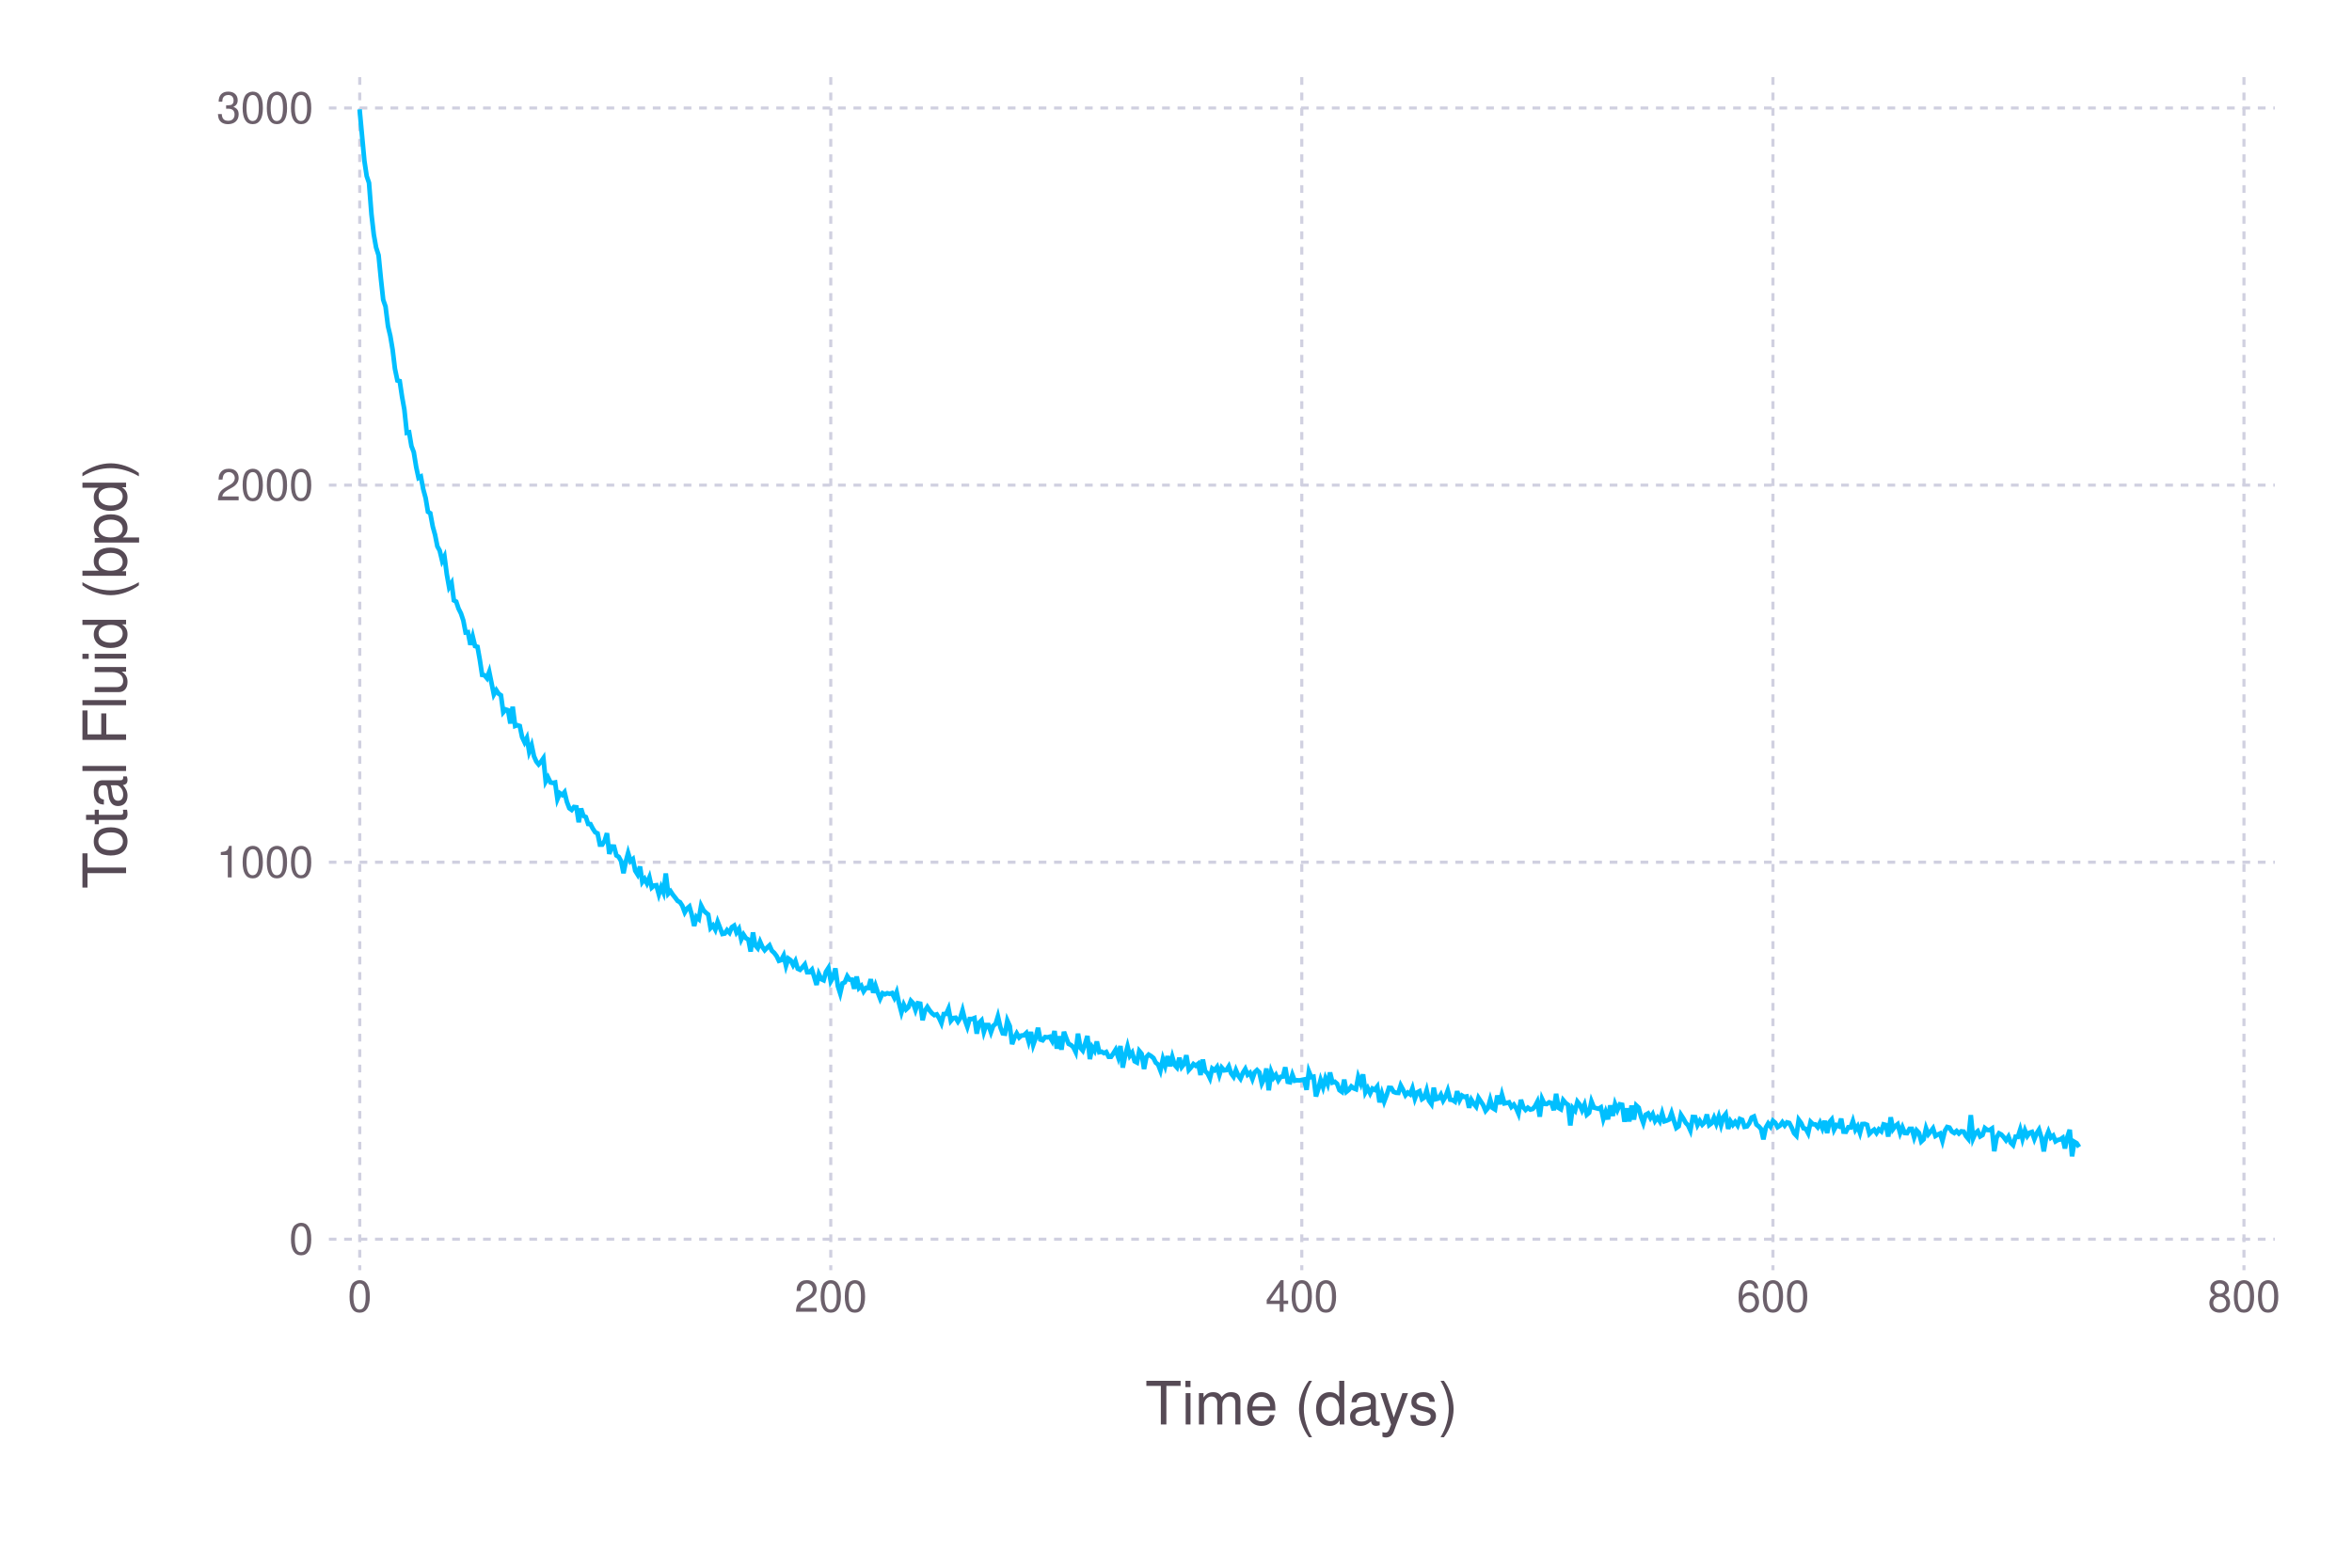
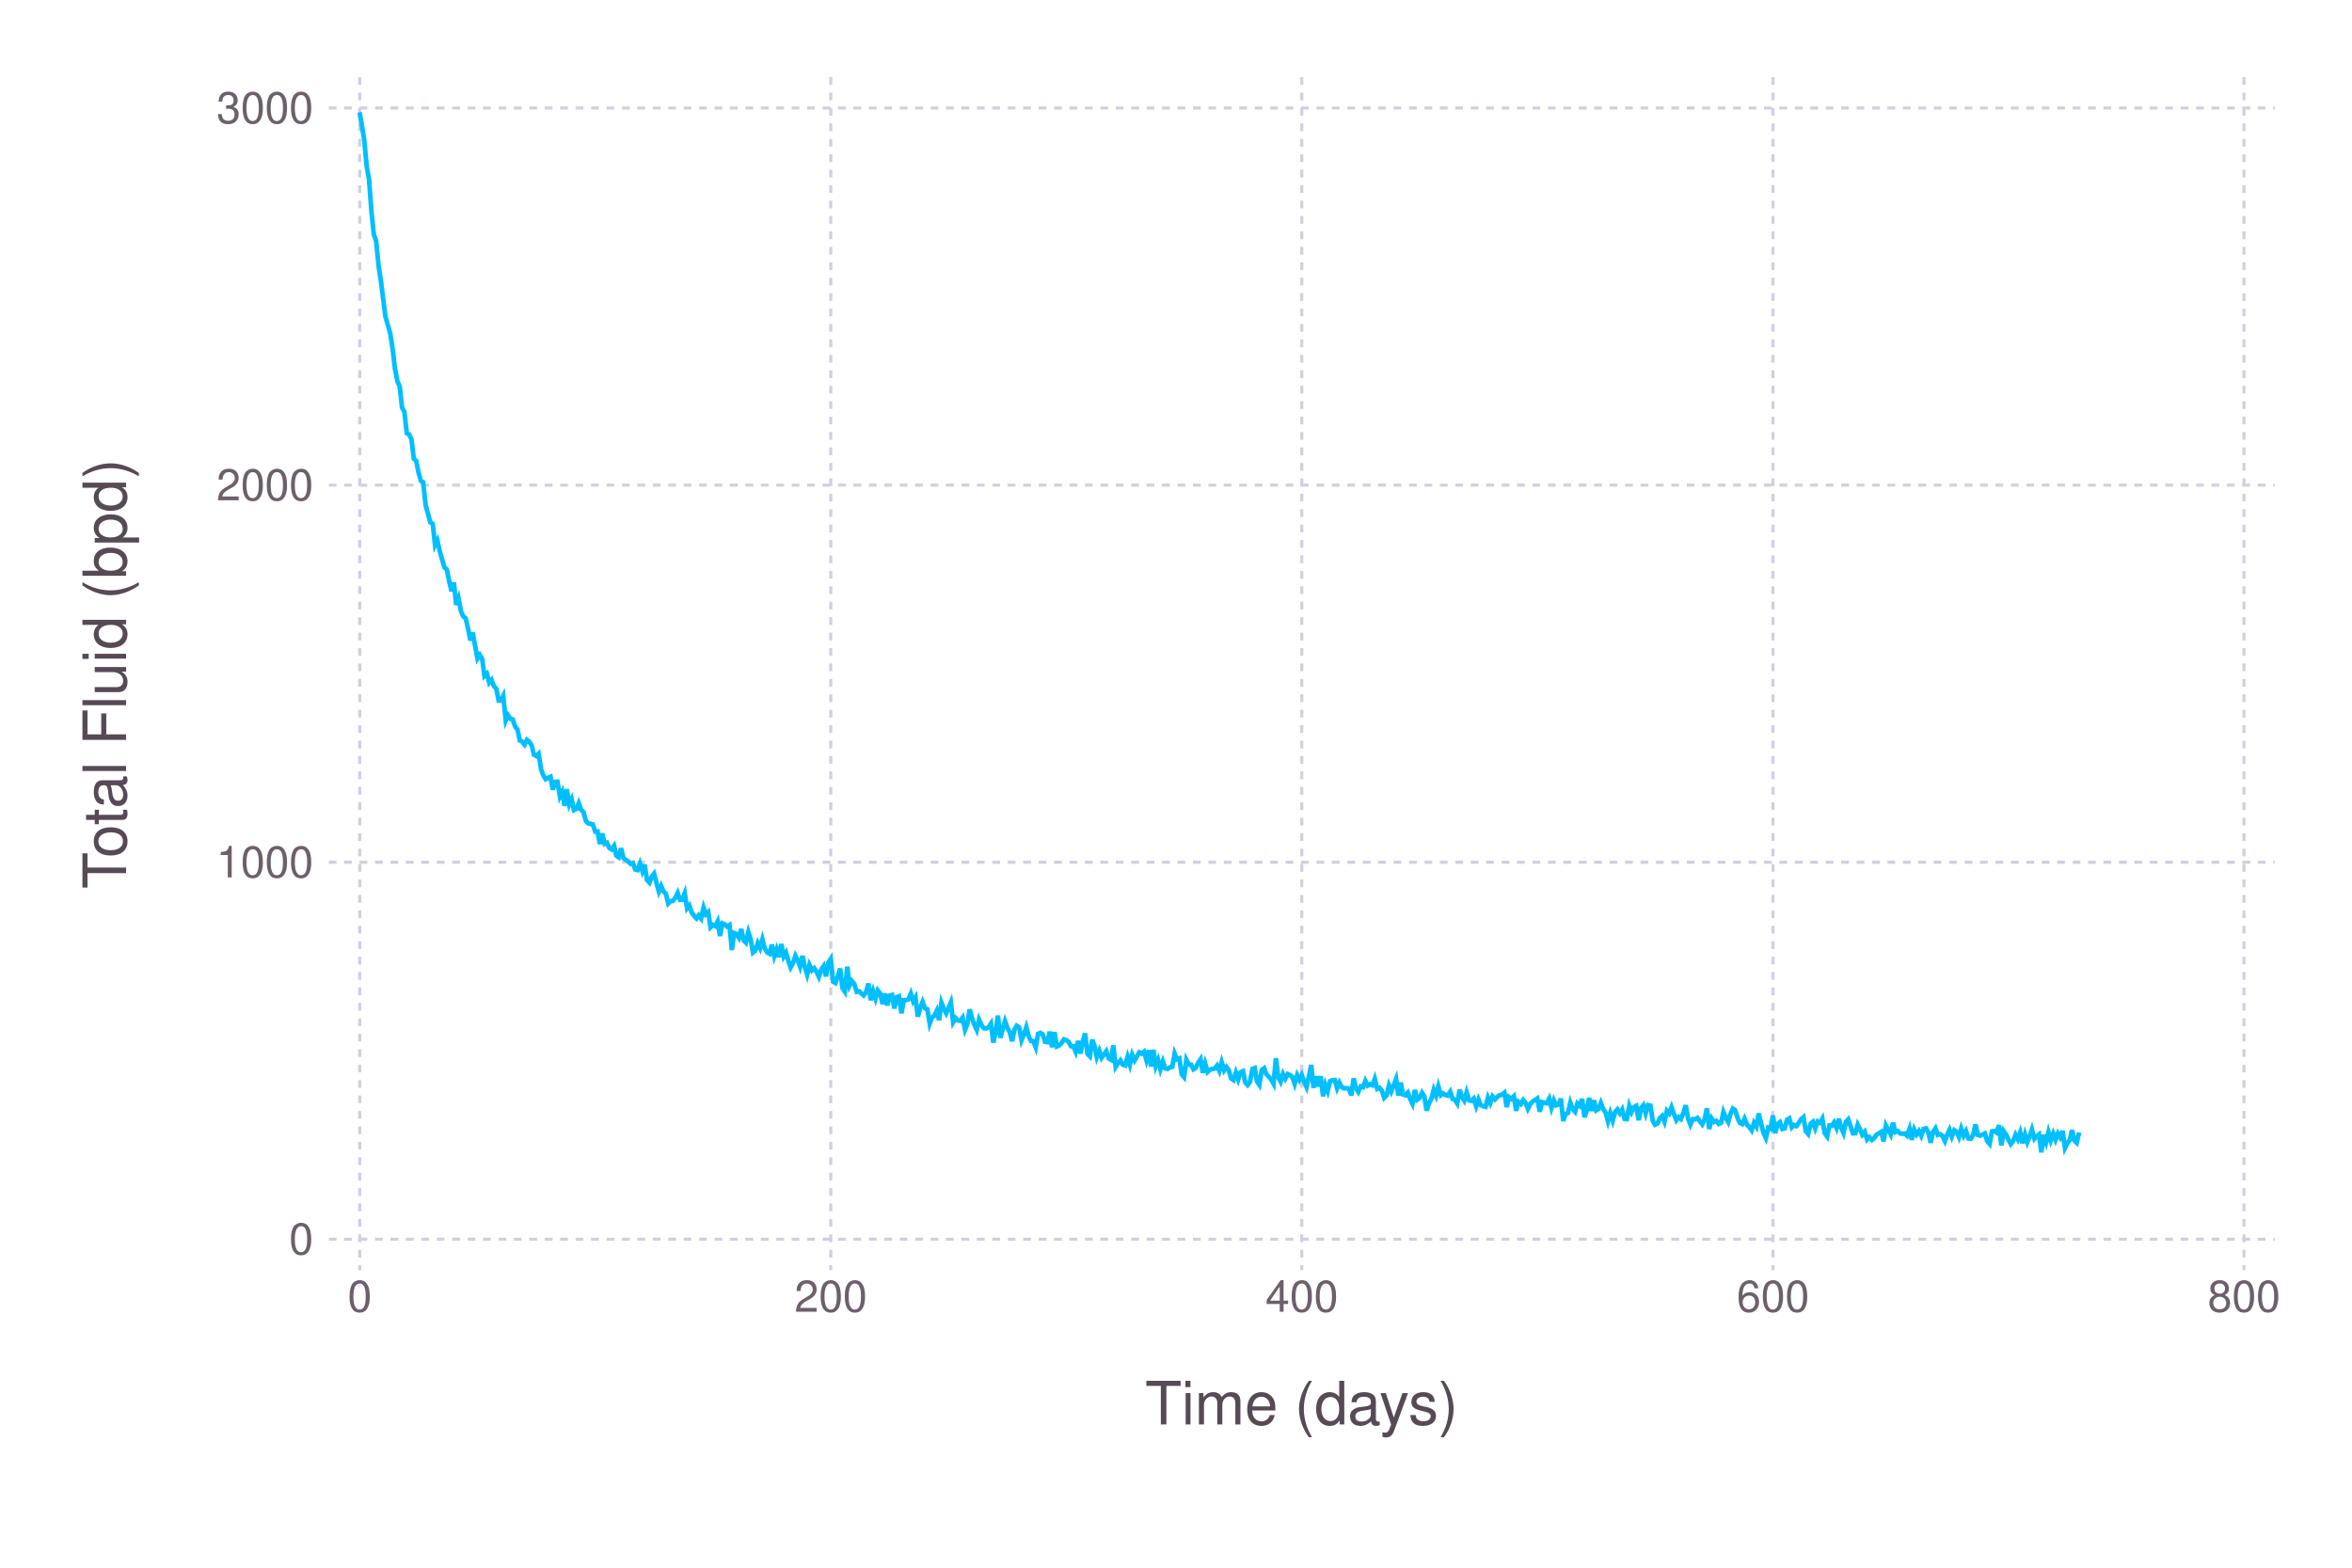
<svg xmlns="http://www.w3.org/2000/svg" version="1.2" width="152.4mm" height="101.6mm" viewBox="0 0 152.4 101.6" stroke="none" fill="#000000" stroke-width="0.3" font-size="3.88">
  <defs>
    <marker id="arrow" markerWidth="15" markerHeight="7" refX="5" refY="3.5" orient="auto" markerUnits="strokeWidth">
      <path d="M0,0 L15,3.5 L0,7 z" stroke="context-stroke" fill="context-stroke" />
    </marker>
  </defs>
-   <g class="plotroot xscalable yscalable" id="img-aa2cd8c8-1">
-     <g font-size="3.88" font-family="'PT Sans','Helvetica Neue','Helvetica',sans-serif" fill="#564A55" stroke="#000000" stroke-opacity="0.000" id="img-aa2cd8c8-2">
+   <g class="plotroot xscalable yscalable" id="img-5f932f26-1">
+     <g font-size="3.88" font-family="'PT Sans','Helvetica Neue','Helvetica',sans-serif" fill="#564A55" stroke="#000000" stroke-opacity="0.000" id="img-5f932f26-2">
      <g transform="translate(84.35,89.99)">
        <g class="primitive">
          <text text-anchor="middle" dy="0.6em">Time (days)</text>
        </g>
      </g>
    </g>
-     <g class="guide xlabels" font-size="2.82" font-family="'PT Sans Caption','Helvetica Neue','Helvetica',sans-serif" fill="#6C606B" id="img-aa2cd8c8-3">
+     <g class="guide xlabels" font-size="2.82" font-family="'PT Sans Caption','Helvetica Neue','Helvetica',sans-serif" fill="#6C606B" id="img-5f932f26-3">
      <g transform="translate(23.31,83.32)">
        <g class="primitive">
          <text text-anchor="middle" dy="0.6em">0</text>
        </g>
      </g>
      <g transform="translate(53.83,83.32)">
        <g class="primitive">
          <text text-anchor="middle" dy="0.6em">200</text>
        </g>
      </g>
      <g transform="translate(84.35,83.32)">
        <g class="primitive">
          <text text-anchor="middle" dy="0.6em">400</text>
        </g>
      </g>
      <g transform="translate(114.88,83.32)">
        <g class="primitive">
          <text text-anchor="middle" dy="0.6em">600</text>
        </g>
      </g>
      <g transform="translate(145.4,83.32)">
        <g class="primitive">
          <text text-anchor="middle" dy="0.6em">800</text>
        </g>
      </g>
    </g>
-     <g clip-path="url(#img-aa2cd8c8-4)">
-       <g id="img-aa2cd8c8-5">
-         <g pointer-events="visible" stroke-width="0.3" fill="#000000" fill-opacity="0.000" stroke="#000000" stroke-opacity="0.000" class="guide background" id="img-aa2cd8c8-6">
-           <g transform="translate(84.35,43.66)" id="img-aa2cd8c8-7">
+     <g clip-path="url(#img-5f932f26-4)">
+       <g id="img-5f932f26-5">
+         <g pointer-events="visible" stroke-width="0.3" fill="#000000" fill-opacity="0.000" stroke="#000000" stroke-opacity="0.000" class="guide background" id="img-5f932f26-6">
+           <g transform="translate(84.35,43.66)" id="img-5f932f26-7">
            <path d="M-63.05,-38.66 L 63.05 -38.66 63.05 38.66 -63.05 38.66 z" class="primitive" />
          </g>
        </g>
-         <g class="guide ygridlines xfixed" stroke-dasharray="0.5,0.5" stroke-width="0.2" stroke="#D0D0E0" id="img-aa2cd8c8-8">
-           <g transform="translate(84.35,80.31)" id="img-aa2cd8c8-9">
+         <g class="guide ygridlines xfixed" stroke-dasharray="0.5,0.5" stroke-width="0.2" stroke="#D0D0E0" id="img-5f932f26-8">
+           <g transform="translate(84.35,80.31)" id="img-5f932f26-9">
            <path fill="none" d="M-63.05,0 L 63.05 0" class="primitive" />
          </g>
-           <g transform="translate(84.35,55.88)" id="img-aa2cd8c8-10">
+           <g transform="translate(84.35,55.88)" id="img-5f932f26-10">
            <path fill="none" d="M-63.05,0 L 63.05 0" class="primitive" />
          </g>
-           <g transform="translate(84.35,31.44)" id="img-aa2cd8c8-11">
+           <g transform="translate(84.35,31.44)" id="img-5f932f26-11">
            <path fill="none" d="M-63.05,0 L 63.05 0" class="primitive" />
          </g>
-           <g transform="translate(84.35,7)" id="img-aa2cd8c8-12">
+           <g transform="translate(84.35,7)" id="img-5f932f26-12">
            <path fill="none" d="M-63.05,0 L 63.05 0" class="primitive" />
          </g>
        </g>
-         <g class="guide xgridlines yfixed" stroke-dasharray="0.5,0.5" stroke-width="0.2" stroke="#D0D0E0" id="img-aa2cd8c8-13">
-           <g transform="translate(23.31,43.66)" id="img-aa2cd8c8-14">
+         <g class="guide xgridlines yfixed" stroke-dasharray="0.5,0.5" stroke-width="0.2" stroke="#D0D0E0" id="img-5f932f26-13">
+           <g transform="translate(23.31,43.66)" id="img-5f932f26-14">
            <path fill="none" d="M0,-38.66 L 0 38.66" class="primitive" />
          </g>
-           <g transform="translate(53.83,43.66)" id="img-aa2cd8c8-15">
+           <g transform="translate(53.83,43.66)" id="img-5f932f26-15">
            <path fill="none" d="M0,-38.66 L 0 38.66" class="primitive" />
          </g>
-           <g transform="translate(84.35,43.66)" id="img-aa2cd8c8-16">
+           <g transform="translate(84.35,43.66)" id="img-5f932f26-16">
            <path fill="none" d="M0,-38.66 L 0 38.66" class="primitive" />
          </g>
-           <g transform="translate(114.88,43.66)" id="img-aa2cd8c8-17">
+           <g transform="translate(114.88,43.66)" id="img-5f932f26-17">
            <path fill="none" d="M0,-38.66 L 0 38.66" class="primitive" />
          </g>
-           <g transform="translate(145.4,43.66)" id="img-aa2cd8c8-18">
+           <g transform="translate(145.4,43.66)" id="img-5f932f26-18">
            <path fill="none" d="M0,-38.66 L 0 38.66" class="primitive" />
          </g>
        </g>
-         <g class="plotpanel" id="img-aa2cd8c8-19">
-           <g stroke-width="0.3" fill="#000000" fill-opacity="0.000" class="geometry" id="img-aa2cd8c8-20">
-             <g class="color_LCHab{Float32}(70.0f0,60.0f0,240.0f0)" stroke-dasharray="none" stroke="#00BFFF" id="img-aa2cd8c8-21">
-               <g transform="translate(79.01,64.56)" id="img-aa2cd8c8-22">
-                 <path fill="none" d="M-55.71,-57.47 L -55.55 -55.75 -55.4 -54.14 -55.25 -53.15 -55.1 -52.71 -54.94 -50.67 -54.79 -49.36 -54.64 -48.52 -54.48 -48.02 -54.33 -46.5 -54.18 -45.13 -54.03 -44.7 -53.87 -43.42 -53.72 -42.79 -53.57 -41.9 -53.42 -40.66 -53.26 -39.9 -53.11 -39.86 -52.96 -38.86 -52.81 -38.02 -52.65 -36.51 -52.5 -36.54 -52.35 -35.65 -52.2 -35.26 -52.04 -34.28 -51.89 -33.59 -51.74 -33.67 -51.59 -32.87 -51.43 -32.28 -51.28 -31.39 -51.13 -31.3 -50.97 -30.44 -50.82 -29.9 -50.67 -29.15 -50.52 -28.88 -50.36 -28.21 -50.21 -28.5 -50.06 -27.35 -49.91 -26.51 -49.75 -26.77 -49.6 -25.65 -49.45 -25.57 -49.3 -25.12 -49.14 -24.8 -48.99 -24.35 -48.84 -23.57 -48.69 -23.59 -48.53 -22.77 -48.38 -23.31 -48.23 -22.69 -48.07 -22.64 -47.92 -21.8 -47.77 -20.82 -47.62 -20.8 -47.46 -20.61 -47.31 -21.02 -47.16 -20.29 -47.01 -19.55 -46.85 -19.83 -46.7 -19.6 -46.55 -19.5 -46.4 -18.4 -46.24 -18.58 -46.09 -18.53 -45.94 -17.67 -45.79 -18.76 -45.63 -17.51 -45.48 -17.56 -45.33 -17.51 -45.18 -16.79 -45.02 -16.45 -44.87 -16.74 -44.72 -15.84 -44.56 -16.26 -44.41 -15.55 -44.26 -15.21 -44.11 -15.02 -43.95 -15.2 -43.8 -15.42 -43.65 -13.91 -43.5 -14.18 -43.34 -13.85 -43.19 -13.82 -43.04 -13.85 -42.89 -12.77 -42.73 -13.15 -42.58 -13.04 -42.43 -13.22 -42.28 -12.6 -42.12 -12.18 -41.97 -12.07 -41.82 -12.26 -41.66 -12.24 -41.51 -11.27 -41.36 -12.16 -41.21 -11.69 -41.05 -11.61 -40.9 -11.16 -40.75 -11.15 -40.6 -10.86 -40.44 -10.62 -40.29 -10.55 -40.14 -9.82 -39.99 -9.82 -39.83 -10.07 -39.68 -10.56 -39.53 -9.22 -39.38 -9.7 -39.22 -9.69 -39.07 -9.12 -38.92 -9.03 -38.77 -8.76 -38.61 -7.97 -38.46 -8.72 -38.31 -9.28 -38.15 -8.75 -38 -8.88 -37.85 -8.13 -37.7 -7.89 -37.54 -8.4 -37.39 -7.4 -37.24 -7.6 -37.09 -7.31 -36.93 -7.7 -36.78 -7.04 -36.63 -7.17 -36.48 -7.19 -36.32 -6.6 -36.17 -7.07 -36.02 -6.72 -35.87 -7.95 -35.71 -6.64 -35.56 -6.8 -35.41 -6.57 -35.25 -6.37 -35.1 -6.17 -34.95 -6.09 -34.8 -5.86 -34.64 -5.43 -34.49 -5.68 -34.34 -5.81 -34.19 -5.29 -34.03 -4.55 -33.88 -5.14 -33.73 -5 -33.58 -5.87 -33.42 -5.56 -33.27 -5.41 -33.12 -5.29 -32.97 -4.42 -32.81 -4.59 -32.66 -4.31 -32.51 -4.82 -32.36 -4.44 -32.2 -4.03 -32.05 -4.06 -31.9 -4.28 -31.74 -4.11 -31.59 -4.47 -31.44 -4.57 -31.29 -4.13 -31.13 -4.36 -30.98 -3.68 -30.83 -3.99 -30.68 -3.76 -30.52 -3.67 -30.37 -2.89 -30.22 -4.13 -30.07 -3.29 -29.91 -3.11 -29.76 -3.53 -29.61 -3.19 -29.46 -2.98 -29.3 -3.15 -29.15 -3.29 -29 -2.95 -28.84 -2.8 -28.69 -2.6 -28.54 -2.29 -28.39 -2.34 -28.23 -2.64 -28.08 -1.97 -27.93 -2.44 -27.78 -2.33 -27.62 -2.01 -27.47 -2.28 -27.32 -1.78 -27.17 -1.71 -27.01 -1.88 -26.86 -2.06 -26.71 -1.55 -26.56 -1.55 -26.4 -1.72 -26.25 -1.24 -26.1 -0.73 -25.95 -1.43 -25.79 -1.1 -25.64 -1.03 -25.49 -1.58 -25.33 -1.83 -25.18 -0.96 -25.03 -1.22 -24.88 -1.8 -24.72 -0.65 -24.57 -0.18 -24.42 -0.83 -24.27 -0.9 -24.11 -1.29 -23.96 -1.07 -23.81 -1.07 -23.66 -0.48 -23.5 -1.27 -23.35 -0.53 -23.2 -0.67 -23.05 -0.31 -22.89 -0.54 -22.74 -0.53 -22.59 -1.1 -22.43 -0.22 -22.28 -0.68 -22.13 -0.23 -21.98 0.16 -21.82 -0.19 -21.67 -0.12 -21.52 -0.19 -21.37 -0.15 -21.21 -0.2 -21.06 0.1 -20.91 -0.26 -20.76 0.44 -20.6 1.05 -20.45 0.55 -20.3 0.86 -20.15 0.72 -19.99 0.3 -19.84 0.46 -19.69 0.9 -19.54 0.46 -19.38 0.49 -19.23 1.56 -19.08 0.95 -18.92 0.7 -18.77 0.93 -18.62 1.11 -18.47 1.23 -18.31 1.18 -18.16 1.42 -18.01 1.75 -17.86 1.16 -17.7 1.15 -17.55 0.81 -17.4 1.6 -17.25 1.42 -17.09 1.4 -16.94 1.65 -16.79 1.42 -16.64 0.92 -16.48 1.57 -16.33 1.99 -16.18 1.48 -16.02 1.48 -15.87 1.42 -15.72 2.43 -15.57 1.73 -15.41 1.57 -15.26 2.32 -15.11 1.87 -14.96 1.87 -14.8 2.34 -14.65 1.92 -14.5 1.8 -14.35 1.31 -14.19 2.01 -14.04 2.41 -13.89 2.43 -13.74 1.58 -13.58 1.94 -13.43 3.11 -13.28 2.69 -13.13 2.41 -12.97 2.68 -12.82 2.55 -12.67 2.54 -12.51 2.39 -12.36 2.92 -12.21 2.32 -12.06 3.15 -11.9 2.7 -11.75 2.05 -11.6 2.81 -11.45 2.86 -11.29 2.65 -11.14 2.67 -10.99 2.63 -10.84 2.89 -10.68 2.26 -10.53 3.4 -10.38 2.6 -10.23 3.47 -10.07 2.31 -9.92 2.72 -9.77 3.09 -9.61 3.17 -9.46 3.31 -9.31 3.62 -9.16 2.43 -9 3.35 -8.85 3.53 -8.7 3.09 -8.55 2.58 -8.39 4.08 -8.24 3.31 -8.09 3.54 -7.94 2.94 -7.78 3.63 -7.63 3.6 -7.48 3.69 -7.33 3.62 -7.17 3.93 -7.02 3.93 -6.87 3.71 -6.72 3.47 -6.56 3.94 -6.41 3.23 -6.26 4.63 -6.1 3.82 -5.95 3.26 -5.8 3.86 -5.65 3.66 -5.49 4.22 -5.34 4.3 -5.19 3.55 -5.04 3.73 -4.88 4.72 -4.73 3.95 -4.58 3.79 -4.43 3.88 -4.27 4.01 -4.12 4.31 -3.97 4.43 -3.82 4.82 -3.66 4.07 -3.51 4.52 -3.36 3.89 -3.2 4.54 -3.05 3.94 -2.9 4.45 -2.75 4.62 -2.59 3.99 -2.44 4.59 -2.29 4.4 -2.14 3.83 -1.98 4.78 -1.83 4.61 -1.68 4.4 -1.53 4.51 -1.37 4.38 -1.22 5.11 -1.07 4.11 -0.92 4.86 -0.76 5.01 -0.61 5.32 -0.46 4.69 -0.31 4.8 -0.15 4.59 0 5.11 0.15 4.63 0.31 4.81 0.46 4.79 0.61 4.55 0.76 5 0.92 5.22 1.07 4.79 1.22 5.14 1.37 5.35 1.53 4.96 1.68 4.72 1.83 5.09 1.98 4.97 2.14 5.37 2.29 4.93 2.44 4.79 2.59 4.94 2.75 5.66 2.9 5.36 3.05 4.69 3.2 6.1 3.36 4.91 3.51 5.29 3.66 5.1 3.82 5.46 3.97 5.23 4.12 5.21 4.27 4.61 4.43 5.55 4.58 5.58 4.73 5.09 4.88 5.48 5.04 5.45 5.19 5.46 5.34 5.43 5.49 5.4 5.65 6.07 5.8 4.88 5.95 5.25 6.1 5.22 6.26 6.5 6.41 6.01 6.56 5.43 6.72 5.9 6.87 5.33 7.02 5.7 7.17 4.95 7.33 5.6 7.48 5.55 7.63 5.68 7.78 6.09 7.94 6.2 8.09 5.41 8.24 6.19 8.39 6.07 8.55 5.85 8.7 5.97 8.85 6.03 9 5.23 9.16 5.65 9.31 5.07 9.46 6.23 9.61 5.96 9.77 6.3 9.92 5.99 10.07 6.07 10.23 5.86 10.38 6.88 10.53 6.32 10.68 6.83 10.84 6.41 10.99 5.94 11.14 5.95 11.29 6.2 11.45 6.26 11.6 6.27 11.75 5.78 11.9 6.06 12.06 6.42 12.21 6.25 12.36 6.36 12.51 5.97 12.67 6.64 12.82 6.24 12.97 6.16 13.13 6.67 13.28 6.57 13.43 6.1 13.58 6.77 13.74 6.99 13.89 5.93 14.04 6.67 14.19 6.63 14.35 6.38 14.5 6.77 14.65 6.52 14.8 6.11 14.96 6.71 15.11 6.73 15.26 6.83 15.41 6.16 15.57 6.73 15.72 6.44 15.87 6.53 16.02 6.5 16.18 7.23 16.33 6.72 16.48 6.96 16.64 7.16 16.79 6.59 16.94 6.82 17.09 7.05 17.25 7.43 17.4 7.25 17.55 6.71 17.7 7.24 17.86 7.34 18.01 6.44 18.16 7 18.31 6.38 18.47 6.95 18.62 6.92 18.77 6.88 18.92 7.18 19.08 7.03 19.23 7.26 19.38 7.61 19.54 6.72 19.69 7.19 19.84 7.37 19.99 7.23 20.15 7.35 20.3 7.31 20.45 7.14 20.6 6.85 20.76 7.81 20.91 6.66 21.06 6.98 21.21 6.99 21.37 6.88 21.52 6.93 21.67 7.39 21.82 6.33 21.98 7.24 22.13 7.33 22.28 6.74 22.43 6.92 22.59 7.04 22.74 8.38 22.89 7.24 23.05 7.42 23.2 6.84 23.35 7.03 23.5 7.39 23.66 7.03 23.81 7.68 23.96 7.55 24.11 6.82 24.27 7.22 24.42 7.26 24.57 7.3 24.72 7.21 24.88 7.96 25.03 7.51 25.18 7.98 25.33 7.08 25.49 7.76 25.64 7 25.79 7.38 25.95 7.01 26.1 7.04 26.25 8.14 26.4 7.27 26.56 8.12 26.71 7.09 26.86 8 27.01 7.08 27.17 7.23 27.32 7.81 27.47 8.22 27.62 7.69 27.78 7.6 27.93 7.89 28.08 7.65 28.23 8.09 28.39 7.87 28.54 8.11 28.69 7.59 28.84 8.11 29 8.06 29.15 7.99 29.3 7.57 29.46 8.09 29.61 8.54 29.76 8.43 29.91 7.69 30.07 7.94 30.22 8.21 30.37 8.37 30.52 8.7 30.68 7.83 30.83 7.84 30.98 8.35 31.13 8.08 31.29 8.33 31.44 8.18 31.59 7.67 31.74 8.35 31.9 8.23 32.05 7.88 32.2 8.27 32.36 7.8 32.51 8.35 32.66 7.83 32.81 7.64 32.97 8.6 33.12 8.11 33.27 8.34 33.42 8.15 33.58 8.38 33.73 7.96 33.88 8.02 34.03 8.47 34.19 8.44 34.34 8.23 34.49 7.87 34.64 7.8 34.8 8.32 34.95 8.44 35.1 8.61 35.25 9.28 35.41 8.51 35.56 8.25 35.71 8.45 35.87 8.08 36.02 8.21 36.17 8.49 36.32 8.39 36.48 8.17 36.63 8.38 36.78 8.18 36.93 8.22 37.09 8.53 37.24 8.88 37.39 9.04 37.54 8.01 37.7 8.23 37.85 8.56 38 8.6 38.15 8.88 38.31 8.15 38.46 8.3 38.61 8.31 38.77 8.49 38.92 8.2 39.07 8.56 39.22 8.08 39.38 8.87 39.53 8.17 39.68 7.99 39.83 8.66 39.99 8.36 40.14 8.43 40.29 7.94 40.44 8.78 40.6 8.79 40.75 8.5 40.9 8.51 41.05 8.09 41.21 8.66 41.36 8.43 41.51 8.86 41.66 8.29 41.82 8.28 41.97 8.34 42.12 8.92 42.28 8.76 42.43 8.65 42.58 8.87 42.73 8.63 42.89 8.76 43.04 8.31 43.19 8.35 43.34 9.1 43.5 7.85 43.65 8.62 43.8 8.42 43.95 8.3 44.11 8.87 44.26 8.5 44.41 8.87 44.56 8.88 44.72 8.6 44.87 8.6 45.02 9.15 45.18 8.7 45.33 8.86 45.48 9.42 45.63 9.28 45.79 8.56 45.94 8.95 46.09 8.77 46.24 8.57 46.4 9.06 46.55 8.97 46.7 8.9 46.85 9.38 47.01 8.73 47.16 8.48 47.31 8.52 47.46 8.77 47.62 8.87 47.77 8.74 47.92 8.9 48.07 8.76 48.23 8.78 48.38 9.07 48.53 9.25 48.69 7.71 48.84 9.22 48.99 8.88 49.14 8.75 49.3 9.09 49.45 9 49.6 8.55 49.75 8.67 49.91 8.68 50.06 8.58 50.21 10.05 50.36 9.17 50.52 8.89 50.67 8.97 50.82 9.14 50.97 9.34 51.13 9.1 51.28 9.5 51.43 9.65 51.59 9.11 51.74 9.12 51.89 8.65 52.04 9.25 52.2 8.7 52.35 9.06 52.5 8.85 52.65 8.8 52.81 9.26 52.96 8.89 53.11 8.65 53.26 9.15 53.42 10.06 53.57 9.16 53.72 8.78 53.87 9.17 54.03 9.04 54.18 9.41 54.33 9.32 54.48 9.29 54.64 9.18 54.79 9.87 54.94 9.15 55.1 8.66 55.25 10.38 55.4 9.44 55.55 9.53 55.71 9.78" class="primitive" />
+         <g class="plotpanel" id="img-5f932f26-19">
+           <g stroke-width="0.3" fill="#000000" fill-opacity="0.000" class="geometry" id="img-5f932f26-20">
+             <g class="color_LCHab{Float32}(70.0f0,60.0f0,240.0f0)" stroke-dasharray="none" stroke="#00BFFF" id="img-5f932f26-21">
+               <g transform="translate(79.01,64.53)" id="img-5f932f26-22">
+                 <path fill="none" d="M-55.71,-57.25 L -55.55 -56.34 -55.4 -55.37 -55.25 -53.74 -55.1 -52.91 -54.94 -50.81 -54.79 -49.34 -54.64 -48.92 -54.48 -47.3 -54.33 -46.32 -54.18 -45.13 -54.03 -43.98 -53.87 -43.44 -53.72 -42.89 -53.57 -41.92 -53.42 -40.64 -53.26 -39.82 -53.11 -39.48 -52.96 -38.12 -52.81 -37.84 -52.65 -36.45 -52.5 -36.37 -52.35 -36.07 -52.2 -34.81 -52.04 -34.66 -51.89 -33.9 -51.74 -33.37 -51.59 -33.27 -51.43 -31.78 -51.28 -31.24 -51.13 -30.68 -50.97 -30.58 -50.82 -29.2 -50.67 -29.5 -50.52 -28.83 -50.36 -28.26 -50.21 -27.75 -50.06 -27.63 -49.91 -26.88 -49.75 -26.21 -49.6 -26.78 -49.45 -25.33 -49.3 -25.75 -49.14 -24.91 -48.99 -24.58 -48.84 -24.46 -48.69 -23.84 -48.53 -23.02 -48.38 -23.53 -48.23 -22.69 -48.07 -21.85 -47.92 -22.08 -47.77 -21.83 -47.62 -20.72 -47.46 -20.87 -47.31 -20.28 -47.16 -20.46 -47.01 -20.07 -46.85 -19.89 -46.7 -19.13 -46.55 -19.13 -46.4 -19.43 -46.24 -17.83 -46.09 -18.17 -45.94 -17.94 -45.79 -17.91 -45.63 -17.44 -45.48 -17.25 -45.33 -16.54 -45.18 -16.47 -45.02 -16.27 -44.87 -16.58 -44.72 -16.47 -44.56 -16.22 -44.41 -15.61 -44.26 -15.53 -44.11 -15.68 -43.95 -14.66 -43.8 -14.26 -43.65 -14.03 -43.5 -14.12 -43.34 -14.19 -43.19 -13.35 -43.04 -13.86 -42.89 -13.87 -42.73 -12.91 -42.58 -13.21 -42.43 -12.3 -42.28 -13.38 -42.12 -12.4 -41.97 -12.73 -41.82 -12.03 -41.66 -12.11 -41.51 -12.48 -41.36 -12.05 -41.21 -11.92 -41.05 -11.33 -40.9 -11.17 -40.75 -11.14 -40.6 -11.1 -40.44 -10.63 -40.29 -10.64 -40.14 -9.83 -39.99 -10.51 -39.83 -9.84 -39.68 -9.91 -39.53 -9.58 -39.38 -9.48 -39.22 -9.71 -39.07 -9.07 -38.92 -8.97 -38.77 -9.55 -38.61 -8.92 -38.46 -8.8 -38.31 -8.71 -38.15 -8.55 -38 -8.6 -37.85 -8.18 -37.7 -8.14 -37.54 -8.56 -37.39 -8.08 -37.24 -8.5 -37.09 -7.51 -36.93 -7.33 -36.78 -7.72 -36.63 -7.91 -36.48 -7.34 -36.32 -6.75 -36.17 -7.11 -36.02 -6.76 -35.87 -6.62 -35.71 -5.98 -35.56 -6.13 -35.41 -6.14 -35.25 -6.35 -35.1 -6.66 -34.95 -6.21 -34.8 -6.22 -34.64 -6.64 -34.49 -5.66 -34.34 -5.84 -34.19 -5.39 -34.03 -5.17 -33.88 -5.01 -33.73 -5.21 -33.58 -5 -33.42 -5.71 -33.27 -5.28 -33.12 -5.42 -32.97 -4.44 -32.81 -4.59 -32.66 -4.51 -32.51 -4.81 -32.36 -3.87 -32.2 -4.69 -32.05 -4.63 -31.9 -4.48 -31.74 -4.58 -31.59 -2.96 -31.44 -4.06 -31.29 -4.01 -31.13 -3.76 -30.98 -4.32 -30.83 -3.6 -30.68 -3.44 -30.52 -4.12 -30.37 -3.64 -30.22 -2.8 -30.07 -2.93 -29.91 -3.41 -29.76 -3.09 -29.61 -3.65 -29.46 -3.07 -29.3 -2.8 -29.15 -2.72 -29 -3.31 -28.84 -2.56 -28.69 -3 -28.54 -2.5 -28.39 -3.35 -28.23 -2.54 -28.08 -2.79 -27.93 -2.26 -27.78 -1.83 -27.62 -2.13 -27.47 -2.59 -27.32 -2.3 -27.17 -1.88 -27.01 -2.58 -26.86 -1.87 -26.71 -1.37 -26.56 -1.99 -26.4 -1.64 -26.25 -1.78 -26.1 -1.55 -25.95 -1.22 -25.79 -1.71 -25.64 -1.92 -25.49 -1.25 -25.33 -2.16 -25.18 -2.39 -25.03 -0.91 -24.88 -0.82 -24.72 -1.27 -24.57 -1.76 -24.42 -0.49 -24.27 -0.27 -24.11 -1.88 -23.96 -0.66 -23.81 -0.95 -23.66 -0.77 -23.5 -0.25 -23.35 -0.29 -23.2 -0.15 -23.05 -0.02 -22.89 -0.24 -22.74 -0.79 -22.59 0.29 -22.43 -0.29 -22.28 0.19 -22.13 -0.34 -21.98 -0.14 -21.82 0.54 -21.67 -0.14 -21.52 0.63 -21.37 0 -21.21 -0.05 -21.06 0.83 -20.91 0.1 -20.76 0.04 -20.6 1.14 -20.45 0.29 -20.3 0.28 -20.15 0.24 -19.99 -0.14 -19.84 0.36 -19.69 0.11 -19.54 1.36 -19.38 0.78 -19.23 0.4 -19.08 0.81 -18.92 0.88 -18.77 1.81 -18.62 1.41 -18.47 1.3 -18.31 0.97 -18.16 1.59 -18.01 0.45 -17.86 0.83 -17.7 1.14 -17.55 0.79 -17.4 0.43 -17.25 1.72 -17.09 1.45 -16.94 1.6 -16.79 1.63 -16.64 1.42 -16.48 2.21 -16.33 1.84 -16.18 0.89 -16.02 1.49 -15.87 1.9 -15.72 2.22 -15.57 1.55 -15.41 1.91 -15.26 2.11 -15.11 2.12 -14.96 2.05 -14.8 1.81 -14.65 3.04 -14.5 2.39 -14.35 1.29 -14.19 2.73 -14.04 2.17 -13.89 1.65 -13.74 2.07 -13.58 2.38 -13.43 2.95 -13.28 2.21 -13.13 1.95 -12.97 2.06 -12.82 2.89 -12.67 2.52 -12.51 2.04 -12.36 2.62 -12.21 2.93 -12.06 2.94 -11.9 3.35 -11.75 2.48 -11.6 2.41 -11.45 2.5 -11.29 2.99 -11.14 3.01 -10.99 2.33 -10.84 3.34 -10.68 2.36 -10.53 3.29 -10.38 3.22 -10.23 3.07 -10.07 2.83 -9.92 2.88 -9.77 2.99 -9.61 3.28 -9.46 3.28 -9.31 3.63 -9.16 2.93 -9 3.75 -8.85 2.95 -8.7 2.44 -8.55 3.77 -8.39 3.93 -8.24 2.85 -8.09 3.25 -7.94 3.98 -7.78 3.57 -7.63 4.03 -7.48 3.82 -7.33 3.6 -7.17 4.06 -7.02 4.15 -6.87 3.22 -6.72 4.61 -6.56 4.36 -6.41 4.19 -6.26 4.47 -6.1 4.52 -5.95 3.97 -5.8 4.47 -5.65 3.82 -5.49 4.19 -5.34 3.93 -5.19 3.67 -5.04 3.76 -4.88 3.63 -4.73 4.16 -4.58 3.53 -4.43 4.59 -4.27 3.51 -4.12 4.56 -3.97 4.17 -3.82 4.77 -3.66 4.27 -3.51 4.71 -3.36 4.75 -3.2 4.64 -3.05 4.61 -2.9 3.75 -2.75 4.12 -2.59 4.06 -2.44 5.11 -2.29 5.28 -2.14 4.15 -1.98 4.47 -1.83 4.47 -1.68 4.77 -1.53 4.68 -1.37 4.34 -1.22 4.12 -1.07 5 -0.92 4.4 -0.76 4.94 -0.61 4.8 -0.46 4.74 -0.31 4.73 -0.15 4.53 0 4.87 0.15 4.31 0.31 4.84 0.46 4.62 0.61 4.83 0.76 5.36 0.92 5.47 1.07 4.99 1.22 5.42 1.37 4.96 1.53 4.89 1.68 5.62 1.83 5.79 1.98 5.6 2.14 4.75 2.29 4.69 2.44 5.56 2.59 5.78 2.75 4.81 2.9 4.7 3.05 5.1 3.2 5.25 3.36 5.44 3.51 5.71 3.66 4.05 3.82 5.28 3.97 5.57 4.12 5.08 4.27 5.38 4.43 5.08 4.58 5.15 4.73 5.27 4.88 5.72 5.04 5.15 5.19 5.45 5.34 5.14 5.49 5.57 5.65 5.92 5.8 5.23 5.95 4.49 6.1 5.97 6.26 5.23 6.41 5.88 6.56 5.22 6.72 6.52 6.87 5.78 7.02 6.18 7.17 5.54 7.33 5.48 7.48 5.47 7.63 6 7.78 5.64 7.94 5.94 8.09 6.01 8.24 5.99 8.39 6.02 8.55 6.46 8.7 5.36 8.85 5.99 9 6.24 9.16 5.88 9.31 5.93 9.46 5.52 9.61 5.83 9.77 5.73 9.92 5.8 10.07 5.39 10.23 6.04 10.38 5.98 10.53 6.16 10.68 6.62 10.84 6.45 10.99 5.82 11.14 6.2 11.29 5.81 11.45 5.4 11.6 6.47 11.75 5.63 11.9 6.4 12.06 6.46 12.21 6.28 12.36 6.69 12.51 7 12.67 6.11 12.82 6.74 12.97 6.63 13.13 6.29 13.28 6.52 13.43 7.45 13.58 6.97 13.74 6.68 13.89 6.1 14.04 6.48 14.19 5.88 14.35 6.44 14.5 6.33 14.65 6.44 14.8 6.48 14.96 6.22 15.11 6.69 15.26 6.74 15.41 6.98 15.57 6.09 15.72 6.58 15.87 6.8 16.02 6.26 16.18 6.78 16.33 6.82 16.48 6.67 16.64 7.17 16.79 6.73 16.94 7.1 17.09 7.16 17.25 7.2 17.4 6.61 17.55 6.96 17.7 6.53 17.86 6.72 18.01 6.55 18.16 6.45 18.31 6.42 18.47 6.29 18.62 7.22 18.77 6.57 18.92 6.68 19.08 6.52 19.23 7.46 19.38 6.88 19.54 7.02 19.69 6.76 19.84 6.95 19.99 7.33 20.15 7.01 20.3 6.85 20.45 6.76 20.6 6.66 20.76 7.52 20.91 6.89 21.06 6.94 21.21 6.97 21.37 6.67 21.52 7.27 21.67 6.78 21.82 7.1 21.98 7.05 22.13 6.67 22.28 8.12 22.43 7.67 22.59 7.6 22.74 6.93 22.89 7.33 23.05 7.52 23.2 6.99 23.35 7.13 23.5 6.69 23.66 7.88 23.81 7.43 23.96 6.62 24.11 7.47 24.27 6.78 24.42 7.43 24.57 7.34 24.72 6.95 24.88 7.36 25.03 7.58 25.18 8.14 25.33 7.61 25.49 8.1 25.64 7.54 25.79 7.37 25.95 7.62 26.1 7.38 26.25 7.98 26.4 8 26.56 7.14 26.71 7.54 26.86 7.22 27.01 7.14 27.17 8.07 27.32 7.28 27.47 7.1 27.62 7.64 27.78 7.09 27.93 7.12 28.08 8.1 28.23 8.36 28.39 8.28 28.54 7.94 28.69 7.79 28.84 8.16 29 7.46 29.15 7.63 29.3 7.23 29.46 7.69 29.61 8.07 29.76 7.87 29.91 7.99 30.07 7.58 30.22 7.1 30.37 7.96 30.52 8.36 30.68 8 30.83 8.01 30.98 7.92 31.13 8.13 31.29 8.34 31.44 8.03 31.59 7.3 31.74 8.64 31.9 7.96 32.05 8.18 32.2 8.11 32.36 8.31 32.51 8.24 32.66 7.54 32.81 7.91 32.97 8.19 33.12 7.65 33.27 7.32 33.42 7.42 33.58 7.93 33.73 8.25 33.88 8.32 34.03 7.97 34.19 8.36 34.34 8.51 34.49 8.72 34.64 8.24 34.8 8.49 34.95 7.63 35.1 8.26 35.25 8.87 35.41 9.22 35.56 8.56 35.71 8.63 35.87 7.77 36.02 8.9 36.17 8.32 36.32 8.2 36.48 8.64 36.63 8.6 36.78 8.04 36.93 7.95 37.09 8.53 37.24 8.38 37.39 8.45 37.54 8.24 37.7 8 37.85 7.87 38 8.78 38.15 8.96 38.31 8.3 38.46 8.17 38.61 8.6 38.77 8.15 38.92 8.23 39.07 7.97 39.22 8.91 39.38 9.13 39.53 8.41 39.68 8.43 39.83 8.21 39.99 8.58 40.14 7.98 40.29 8.55 40.44 8.9 40.6 8.16 40.75 8.01 40.9 8.46 41.05 8.92 41.21 8.91 41.36 8.36 41.51 8.65 41.66 9.01 41.82 8.82 41.97 9.32 42.12 9.17 42.28 9.35 42.43 9.23 42.58 9 42.73 8.92 42.89 8.83 43.04 9.44 43.19 8.41 43.34 8.68 43.5 8.99 43.65 8.23 43.8 8.84 43.95 8.77 44.11 8.93 44.26 8.95 44.41 8.93 44.56 9.07 44.72 8.62 44.87 9.34 45.02 8.67 45.18 8.99 45.33 8.77 45.48 9.08 45.63 8.63 45.79 8.6 45.94 8.87 46.09 9.53 46.24 8.84 46.4 8.6 46.55 9.02 46.7 8.97 46.85 9.09 47.01 9.42 47.16 9.02 47.31 8.69 47.46 9.13 47.62 8.72 47.77 8.82 47.92 9.16 48.07 8.61 48.23 9.07 48.38 8.78 48.53 9.25 48.69 9.27 48.84 9.03 48.99 8.34 49.14 9.02 49.3 9.07 49.45 9 49.6 8.93 49.75 9.42 49.91 9.61 50.06 8.79 50.21 8.77 50.36 8.87 50.52 8.39 50.67 9.7 50.82 8.78 50.97 8.99 51.13 9.34 51.28 9.62 51.43 9.43 51.59 9.01 51.74 9.3 51.89 8.87 52.04 9.56 52.2 8.99 52.35 9.49 52.5 9.13 52.65 8.67 52.81 9.27 52.96 9.11 53.11 8.99 53.26 10.15 53.42 9.02 53.57 9.49 53.72 8.85 53.87 9.38 54.03 8.94 54.18 9.34 54.33 8.93 54.48 9.18 54.64 8.76 54.79 9.87 54.94 9.57 55.1 9.35 55.25 8.71 55.4 9.38 55.55 9.53 55.71 8.86" class="primitive" />
              </g>
            </g>
          </g>
        </g>
      </g>
    </g>
-     <g class="guide ylabels" font-size="2.82" font-family="'PT Sans Caption','Helvetica Neue','Helvetica',sans-serif" fill="#6C606B" id="img-aa2cd8c8-23">
-       <g transform="translate(20.3,80.31)" id="img-aa2cd8c8-24">
+     <g class="guide ylabels" font-size="2.82" font-family="'PT Sans Caption','Helvetica Neue','Helvetica',sans-serif" fill="#6C606B" id="img-5f932f26-23">
+       <g transform="translate(20.3,80.31)" id="img-5f932f26-24">
        <g class="primitive">
          <text text-anchor="end" dy="0.35em">0</text>
        </g>
      </g>
-       <g transform="translate(20.3,55.88)" id="img-aa2cd8c8-25">
+       <g transform="translate(20.3,55.88)" id="img-5f932f26-25">
        <g class="primitive">
          <text text-anchor="end" dy="0.35em">1000</text>
        </g>
      </g>
-       <g transform="translate(20.3,31.44)" id="img-aa2cd8c8-26">
+       <g transform="translate(20.3,31.44)" id="img-5f932f26-26">
        <g class="primitive">
          <text text-anchor="end" dy="0.35em">2000</text>
        </g>
      </g>
-       <g transform="translate(20.3,7)" id="img-aa2cd8c8-27">
+       <g transform="translate(20.3,7)" id="img-5f932f26-27">
        <g class="primitive">
          <text text-anchor="end" dy="0.35em">3000</text>
        </g>
      </g>
    </g>
-     <g font-size="3.88" font-family="'PT Sans','Helvetica Neue','Helvetica',sans-serif" fill="#564A55" stroke="#000000" stroke-opacity="0.000" id="img-aa2cd8c8-28">
-       <g transform="translate(8.81,41.66)" id="img-aa2cd8c8-29">
+     <g font-size="3.88" font-family="'PT Sans','Helvetica Neue','Helvetica',sans-serif" fill="#564A55" stroke="#000000" stroke-opacity="0.000" id="img-5f932f26-28">
+       <g transform="translate(8.81,41.66)" id="img-5f932f26-29">
        <g class="primitive">
          <text text-anchor="middle" dy="0.35em" transform="rotate(-90,0, 2)">Total Fluid (bpd)</text>
        </g>
      </g>
    </g>
  </g>
  <defs>
-     <clipPath id="img-aa2cd8c8-4">
+     <clipPath id="img-5f932f26-4">
      <path d="M21.31,5 L 147.4 5 147.4 82.32 21.31 82.32" />
    </clipPath>
  </defs>
</svg>
